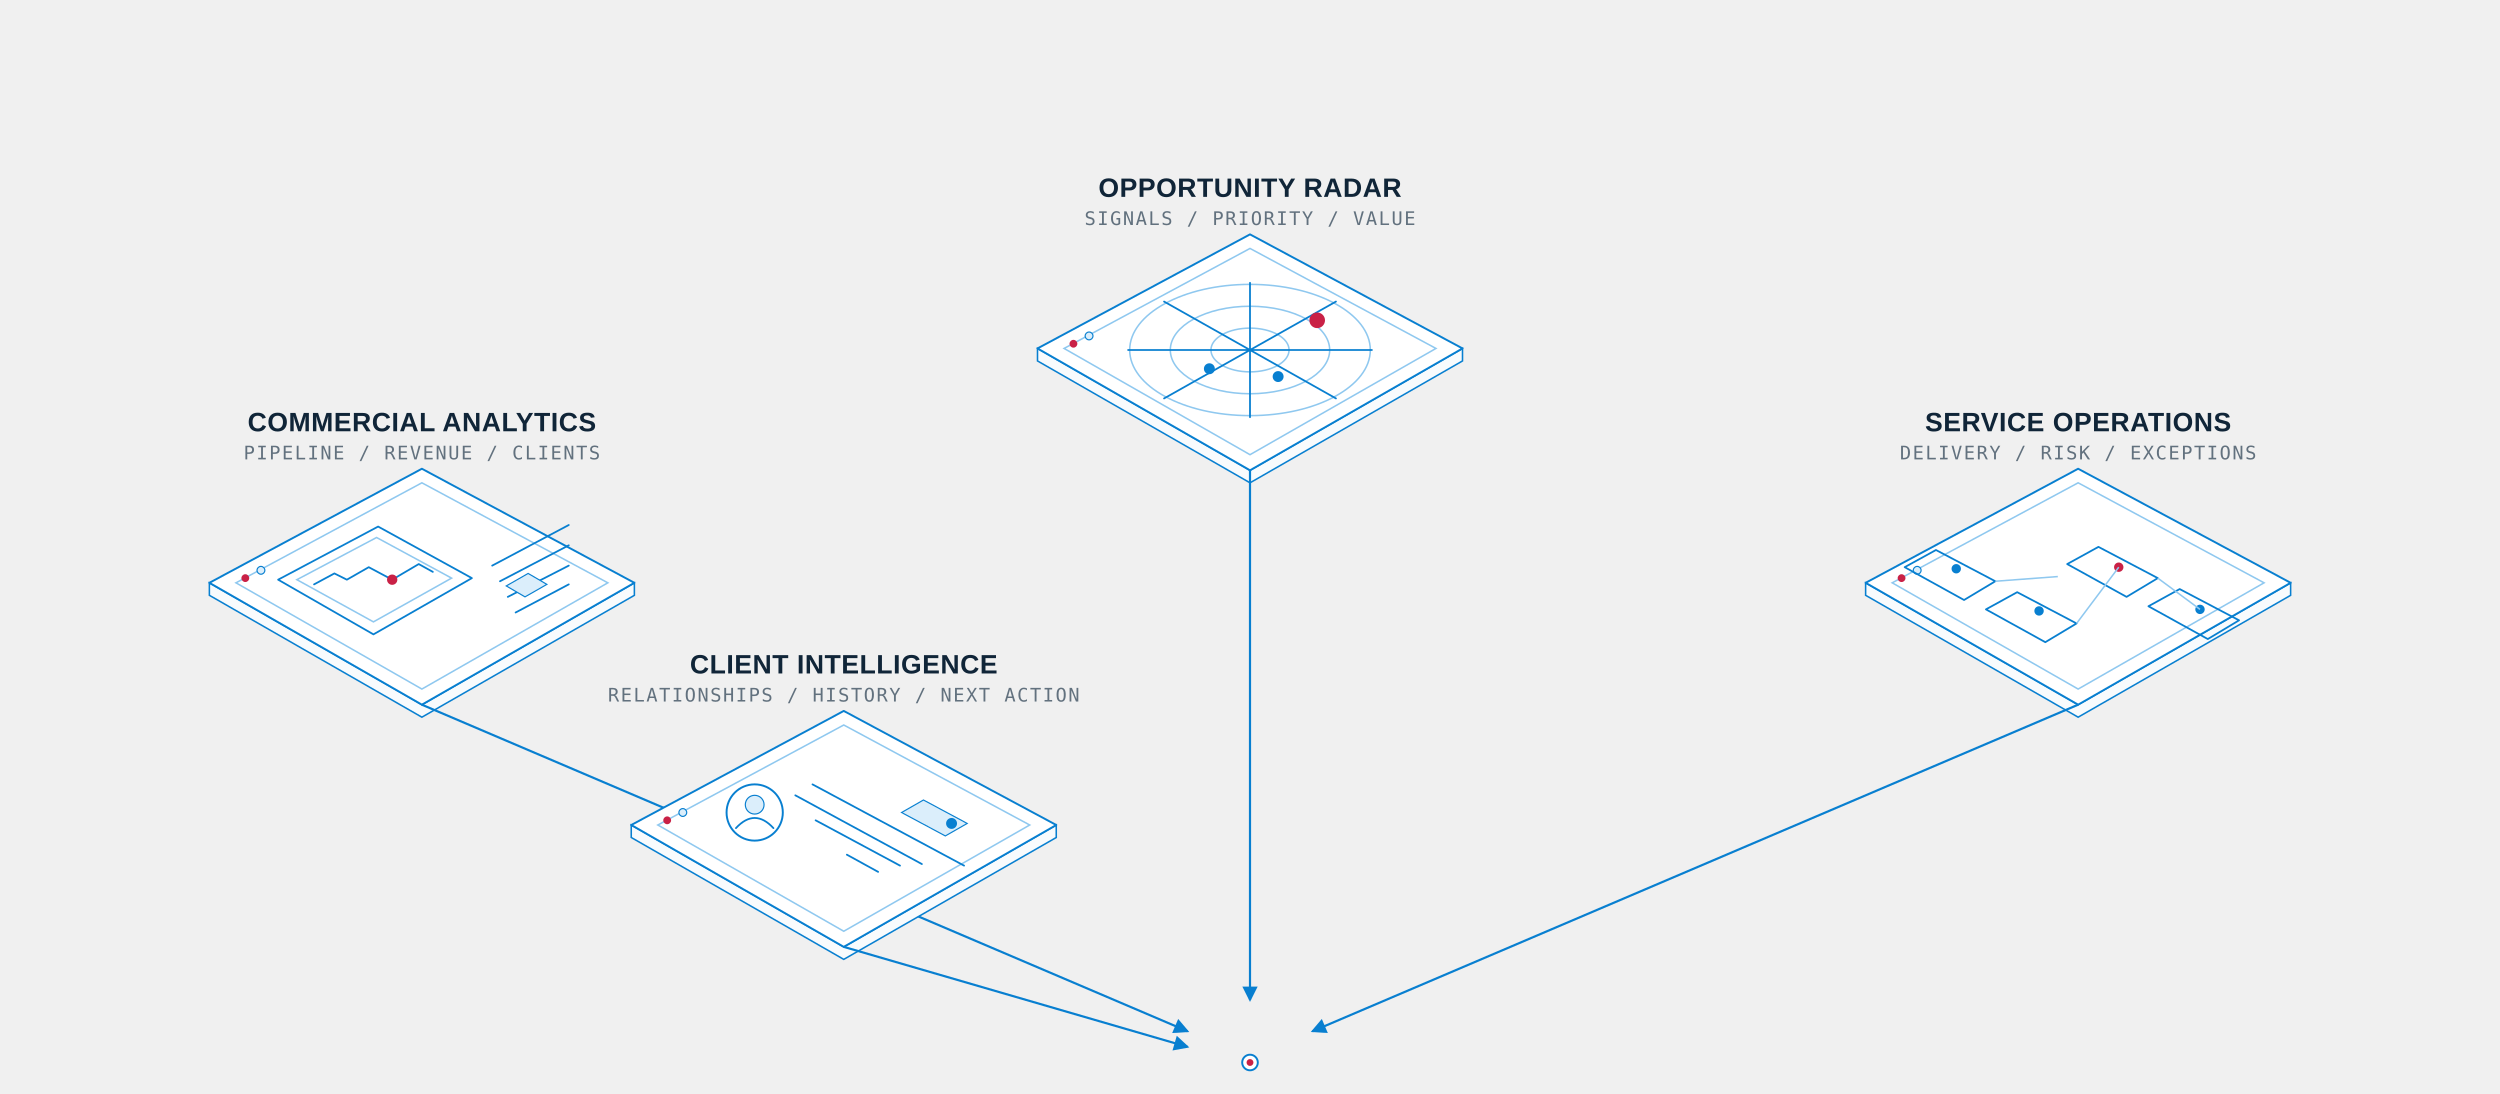
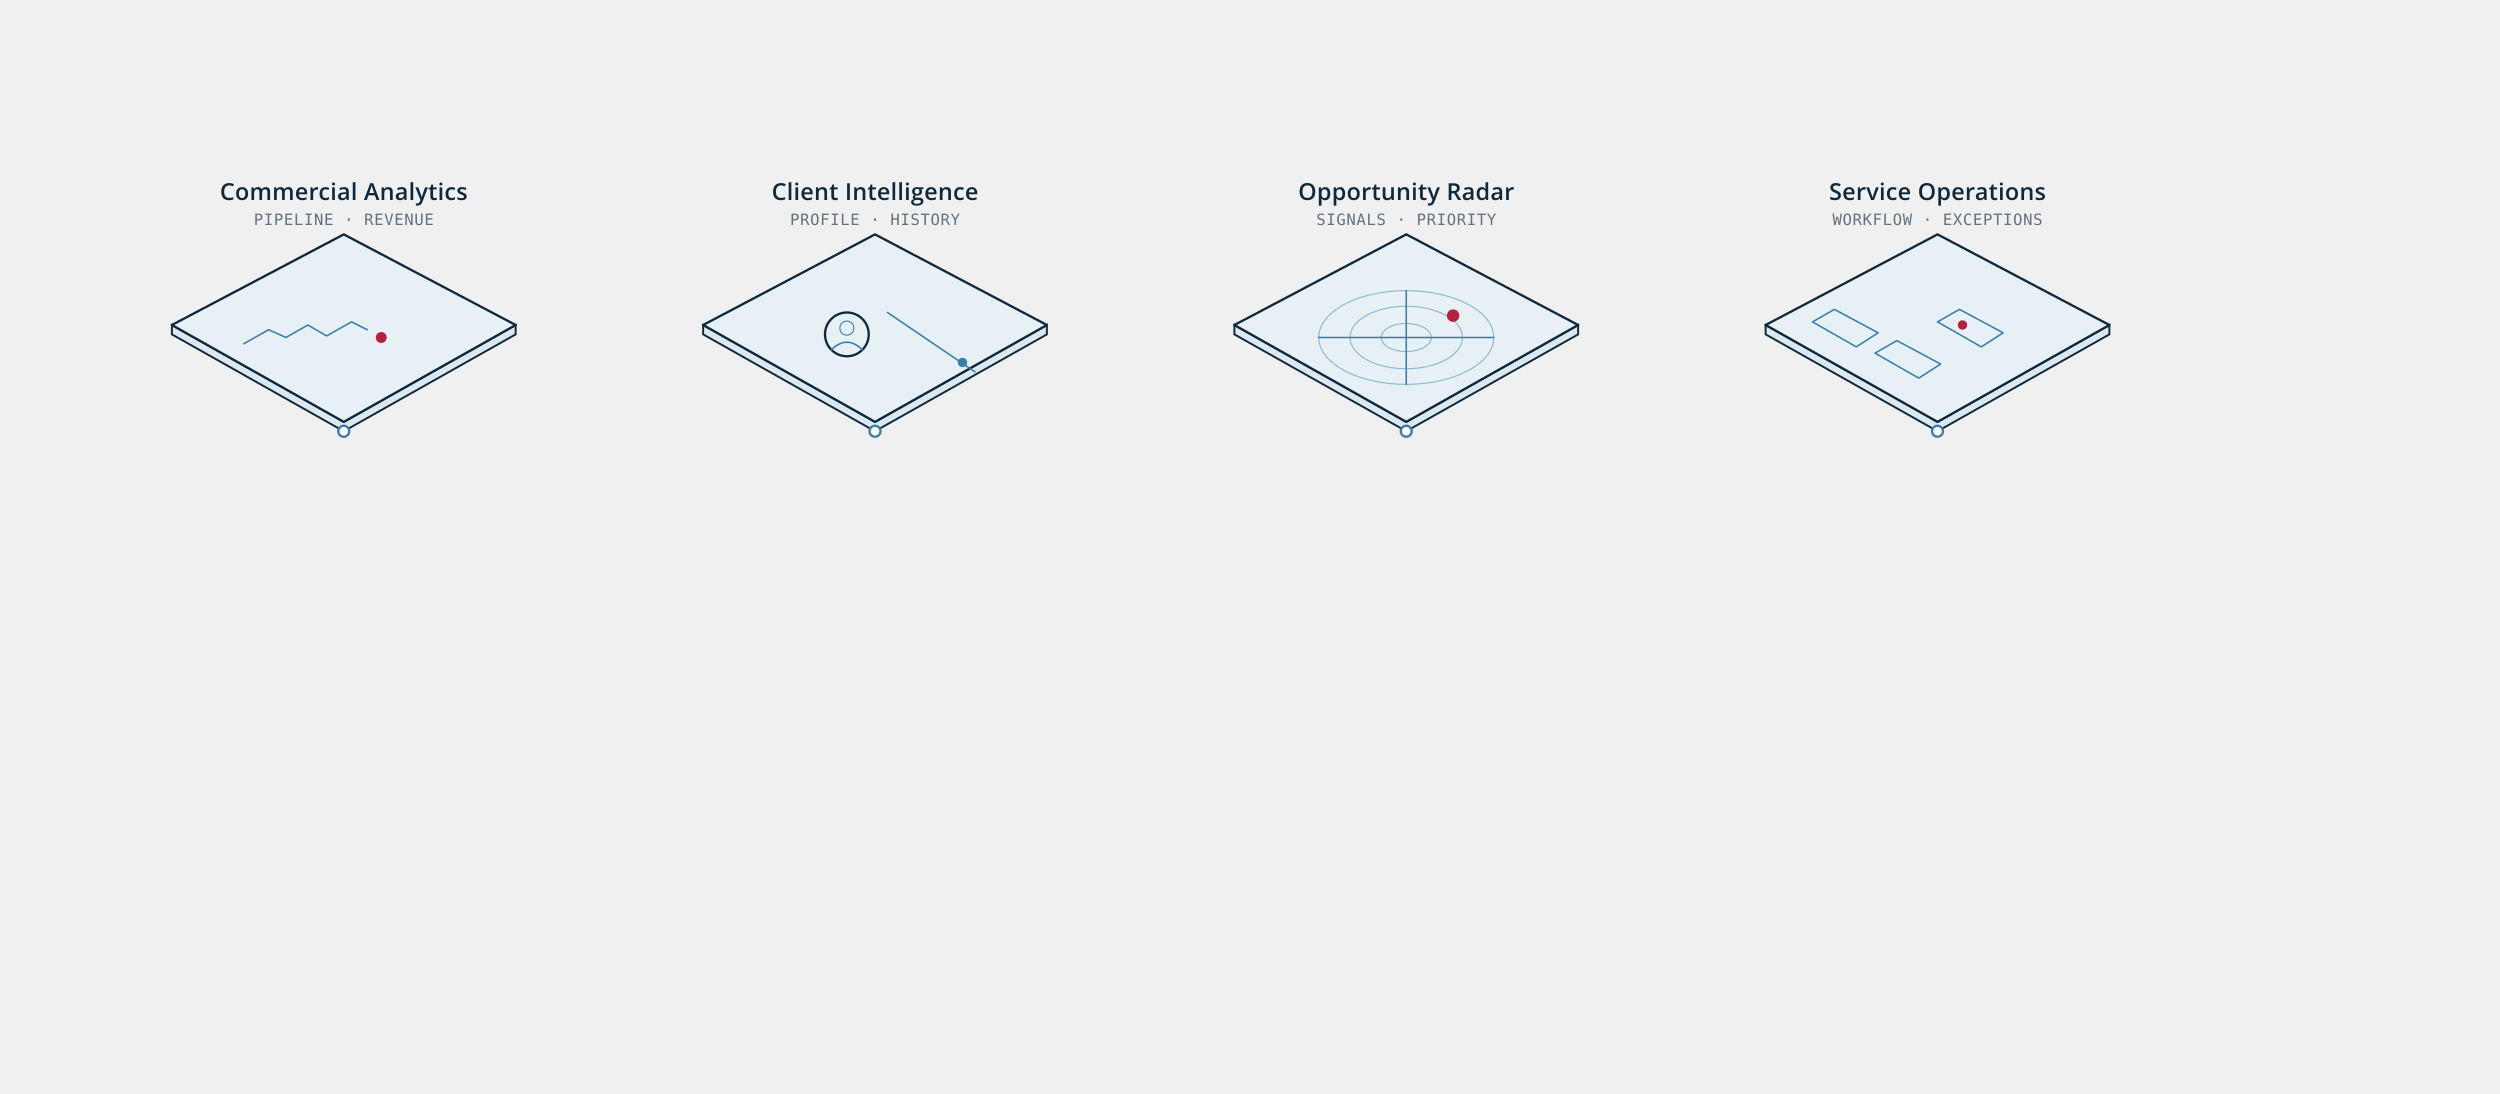
<svg xmlns="http://www.w3.org/2000/svg" viewBox="0 0 1600 700" role="img" aria-labelledby="title desc">
  <defs>
    <style>
-       .edge{fill:#fff;stroke:#087fd0;stroke-width:1.25;stroke-linejoin:round}.side{fill:#f8fbfd;stroke:#087fd0;stroke-width:1}.line{fill:none;stroke:#087fd0;stroke-width:1.15;stroke-linecap:round;stroke-linejoin:round}.soft{fill:none;stroke:#8fc8ef;stroke-width:1}.faint{fill:#dbeefb;stroke:#087fd0;stroke-width:.75}.ink{fill:#102538}.blue{fill:#087fd0}.red{fill:#c92146}.label{font:600 17px Arial,Helvetica,sans-serif;letter-spacing:.02em;fill:#102538}.micro{font:12px 'SFMono-Regular',Consolas,monospace;letter-spacing:.08em;fill:#62717e}.microblue{font:12px 'SFMono-Regular',Consolas,monospace;letter-spacing:.08em;fill:#087fd0}.pointer{fill:none;stroke:#087fd0;stroke-width:1.4;marker-end:url(#arrow)}
+       .edge{fill:#E7F0F5;stroke:#10283B;stroke-width:1.5;stroke-linejoin:round}
+       .side{fill:#dce8ef;stroke:#10283B;stroke-width:1.25}
+       .line{fill:none;stroke:#397DA8;stroke-width:1;stroke-linecap:round;stroke-linejoin:round}
+       .soft{fill:none;stroke:#8FB8D0;stroke-width:.75}
+       .faint{fill:#E7F0F5;stroke:#397DA8;stroke-width:.7}
+       .blue{fill:#397DA8}
+       .red{fill:#B4233C}
+       .label{font:600 15px 'Open Sans',system-ui,sans-serif;letter-spacing:.01em;fill:#10283B}
+       .micro{font:10px 'IBM Plex Mono',ui-monospace,monospace;letter-spacing:.04em;fill:#62717e}
+       .port{fill:#fff;stroke:#397DA8;stroke-width:1.5}
    </style>
-     <marker id="arrow" viewBox="0 0 8 8" refX="7" refY="4" markerWidth="7" markerHeight="7" orient="auto">
-       <path d="M0 0 8 4 0 8Z" fill="#087fd0" />
-     </marker>
    <symbol id="tile" overflow="visible">
-       <path class="side" d="M-136 73 0 151 136 73v8L0 159-136 81Z" />
-       <path class="edge" d="M0 0 136 73 0 151-136 73Z" />
-       <path class="soft" d="M-119 73 0 9 119 73 0 141Z" />
-       <circle cx="-113" cy="70" r="2.5" class="red" />
-       <circle cx="-103" cy="65" r="2.5" class="faint" />
+       <path class="side" d="M-110 58 0 120 110 58v6L0 126-110 64Z" />
+       <path class="edge" d="M0 0 110 58 0 120-110 58Z" />
    </symbol>
  </defs>
-   <g id="commercial-analytics" transform="translate(270 300)">
+   <g id="commercial-analytics" transform="translate(220 150)">
+     <text class="label" x="0" y="-22" text-anchor="middle">Commercial Analytics</text>
+     <text class="micro" x="0" y="-6" text-anchor="middle">PIPELINE · REVENUE</text>
    <use href="#tile" />
-     <text class="label" x="0" y="-24" text-anchor="middle">COMMERCIAL ANALYTICS</text>
-     <text class="micro" x="0" y="-6" text-anchor="middle">PIPELINE / REVENUE / CLIENTS</text>
-     <path class="line" d="M-92 71-28 37 32 70-31 106Z" />
-     <path class="soft" d="M-80 71-29 44 19 70-31 98Z" />
-     <path class="line" d="m-69 74 13-7 8 4 14-8 15 8 17-10 9 5" />
-     <circle cx="-19" cy="71" r="3.3" class="red" />
-     <path class="line" d="M45 62 94 36M50 72l44-23M55 82l39-20M60 92l34-18" />
-     <path class="faint" d="m54 75 14-8 12 7-14 8Z" />
+     <path class="line" d="m-64 70 16-9 11 5 14-8 12 7 16-9 10 5" />
+     <circle cx="24" cy="66" r="3.5" class="red" />
+     <circle class="port" cx="0" cy="126" r="3.5" />
  </g>
-   <path class="pointer" d="M270 451L760 660" />
-   <g id="opportunity-radar" transform="translate(800 150)">
+   <g id="client-intelligence" transform="translate(560 150)">
+     <text class="label" x="0" y="-22" text-anchor="middle">Client Intelligence</text>
+     <text class="micro" x="0" y="-6" text-anchor="middle">PROFILE · HISTORY</text>
    <use href="#tile" />
-     <text class="label" x="0" y="-24" text-anchor="middle">OPPORTUNITY RADAR</text>
-     <text class="micro" x="0" y="-6" text-anchor="middle">SIGNALS / PRIORITY / VALUE</text>
-     <ellipse cx="0" cy="74" rx="77" ry="42" class="soft" />
-     <ellipse cx="0" cy="74" rx="51" ry="28" class="soft" />
-     <ellipse cx="0" cy="74" rx="25" ry="14" class="soft" />
-     <path class="line" d="M-78 74h156M0 31v86M-55 43l110 62M-55 105 55 43" />
-     <circle cx="43" cy="55" r="5" class="red" />
-     <circle cx="-26" cy="86" r="3.5" class="blue" />
-     <circle cx="18" cy="91" r="3.5" class="blue" />
+     <circle cx="-18" cy="64" r="14" class="edge" />
+     <circle cx="-18" cy="60" r="4.5" class="faint" />
+     <path class="line" d="M-28 74q10-10 20 0" />
+     <path class="line" d="M8 50 64 88" />
+     <circle cx="56" cy="82" r="3" class="blue" />
+     <circle class="port" cx="0" cy="126" r="3.5" />
  </g>
-   <path class="pointer" d="M800 301L800 640" />
-   <g id="service-operations" transform="translate(1330 300)">
+   <g id="opportunity-radar" transform="translate(900 150)">
+     <text class="label" x="0" y="-22" text-anchor="middle">Opportunity Radar</text>
+     <text class="micro" x="0" y="-6" text-anchor="middle">SIGNALS · PRIORITY</text>
    <use href="#tile" />
-     <text class="label" x="0" y="-24" text-anchor="middle">SERVICE OPERATIONS</text>
-     <text class="micro" x="0" y="-6" text-anchor="middle">DELIVERY / RISK / EXCEPTIONS</text>
-     <path class="line" d="m-91 52 38 20-20 12-38-21ZM-39 79l38 20-20 12-38-21ZM13 50l38 20-20 12-38-21ZM65 77l38 20-20 12-38-21Z" />
-     <circle cx="-78" cy="64" r="3" class="blue" />
-     <circle cx="-25" cy="91" r="3" class="blue" />
-     <circle cx="26" cy="63" r="3" class="red" />
-     <circle cx="78" cy="90" r="3" class="blue" />
-     <path class="soft" d="m-53 72 40-3M-1 99l27-36M51 70l27 20" />
+     <ellipse cx="0" cy="66" rx="56" ry="30" class="soft" />
+     <ellipse cx="0" cy="66" rx="36" ry="20" class="soft" />
+     <ellipse cx="0" cy="66" rx="16" ry="9" class="soft" />
+     <path class="line" d="M-56 66h112M0 36v60" />
+     <circle cx="30" cy="52" r="4" class="red" />
+     <circle class="port" cx="0" cy="126" r="3.5" />
  </g>
-   <path class="pointer" d="M1330 451L840 660" />
-   <g id="client-intelligence" transform="translate(540 455)">
+   <g id="service-operations" transform="translate(1240 150)">
+     <text class="label" x="0" y="-22" text-anchor="middle">Service Operations</text>
+     <text class="micro" x="0" y="-6" text-anchor="middle">WORKFLOW · EXCEPTIONS</text>
    <use href="#tile" />
-     <text class="label" x="0" y="-24" text-anchor="middle">CLIENT INTELLIGENCE</text>
-     <text class="micro" x="0" y="-6" text-anchor="middle">RELATIONSHIPS / HISTORY / NEXT ACTION</text>
-     <circle cx="-57" cy="65" r="18" class="edge" />
-     <circle cx="-57" cy="60" r="6" class="faint" />
-     <path class="line" d="M-69 75q12-13 24 0" />
-     <path class="line" d="M-20 47 77 99M-31 54l81 44M-18 70l54 29M2 92l20 11" />
-     <path class="faint" d="m51 57 28 15-14 8-28-15Z" />
-     <circle cx="69" cy="72" r="3.5" class="blue" />
-   </g>
-   <path class="pointer" d="M540 606L760 670" />
-   <g id="hub-dock">
-     <circle cx="800" cy="680" r="5" class="edge" />
-     <circle cx="800" cy="680" r="2.2" class="red" />
+     <path class="line" d="m-66 48 28 15-14 9-28-16Z" />
+     <path class="line" d="m-26 68 28 15-14 9-28-16Z" />
+     <path class="line" d="m14 48 28 15-14 9-28-16Z" />
+     <circle cx="16" cy="58" r="3" class="red" />
+     <circle class="port" cx="0" cy="126" r="3.5" />
  </g>
</svg>
